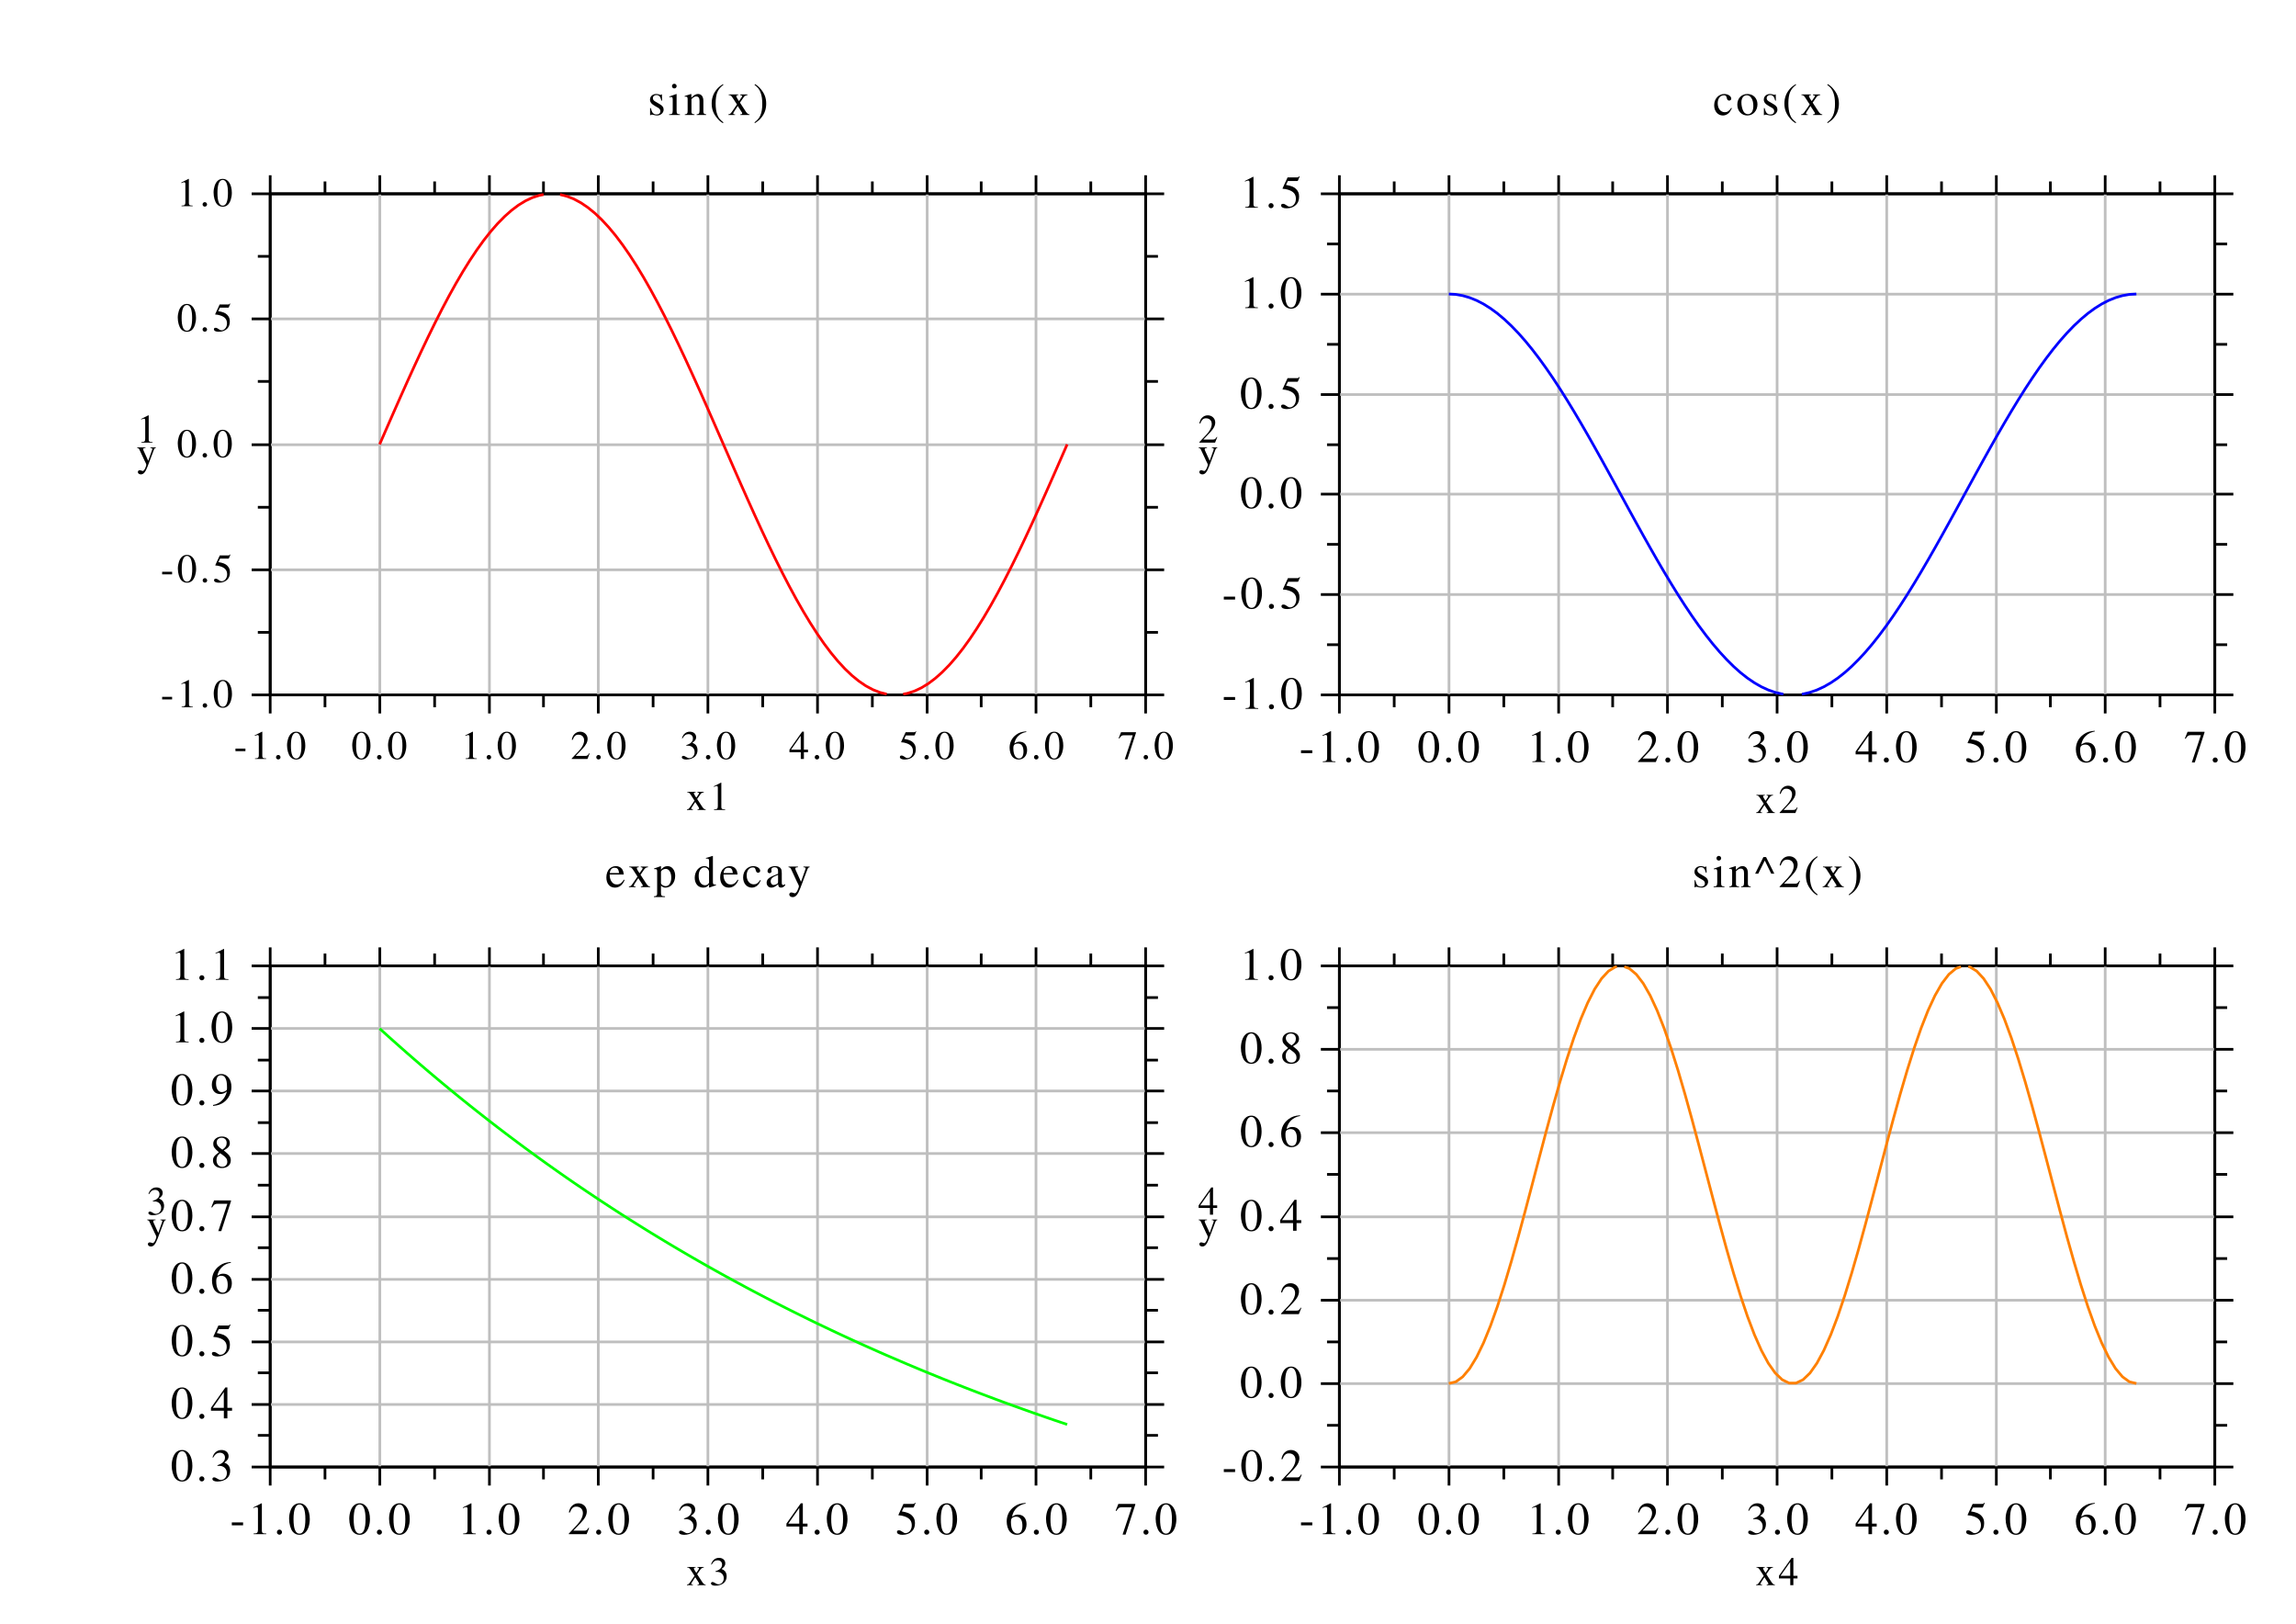
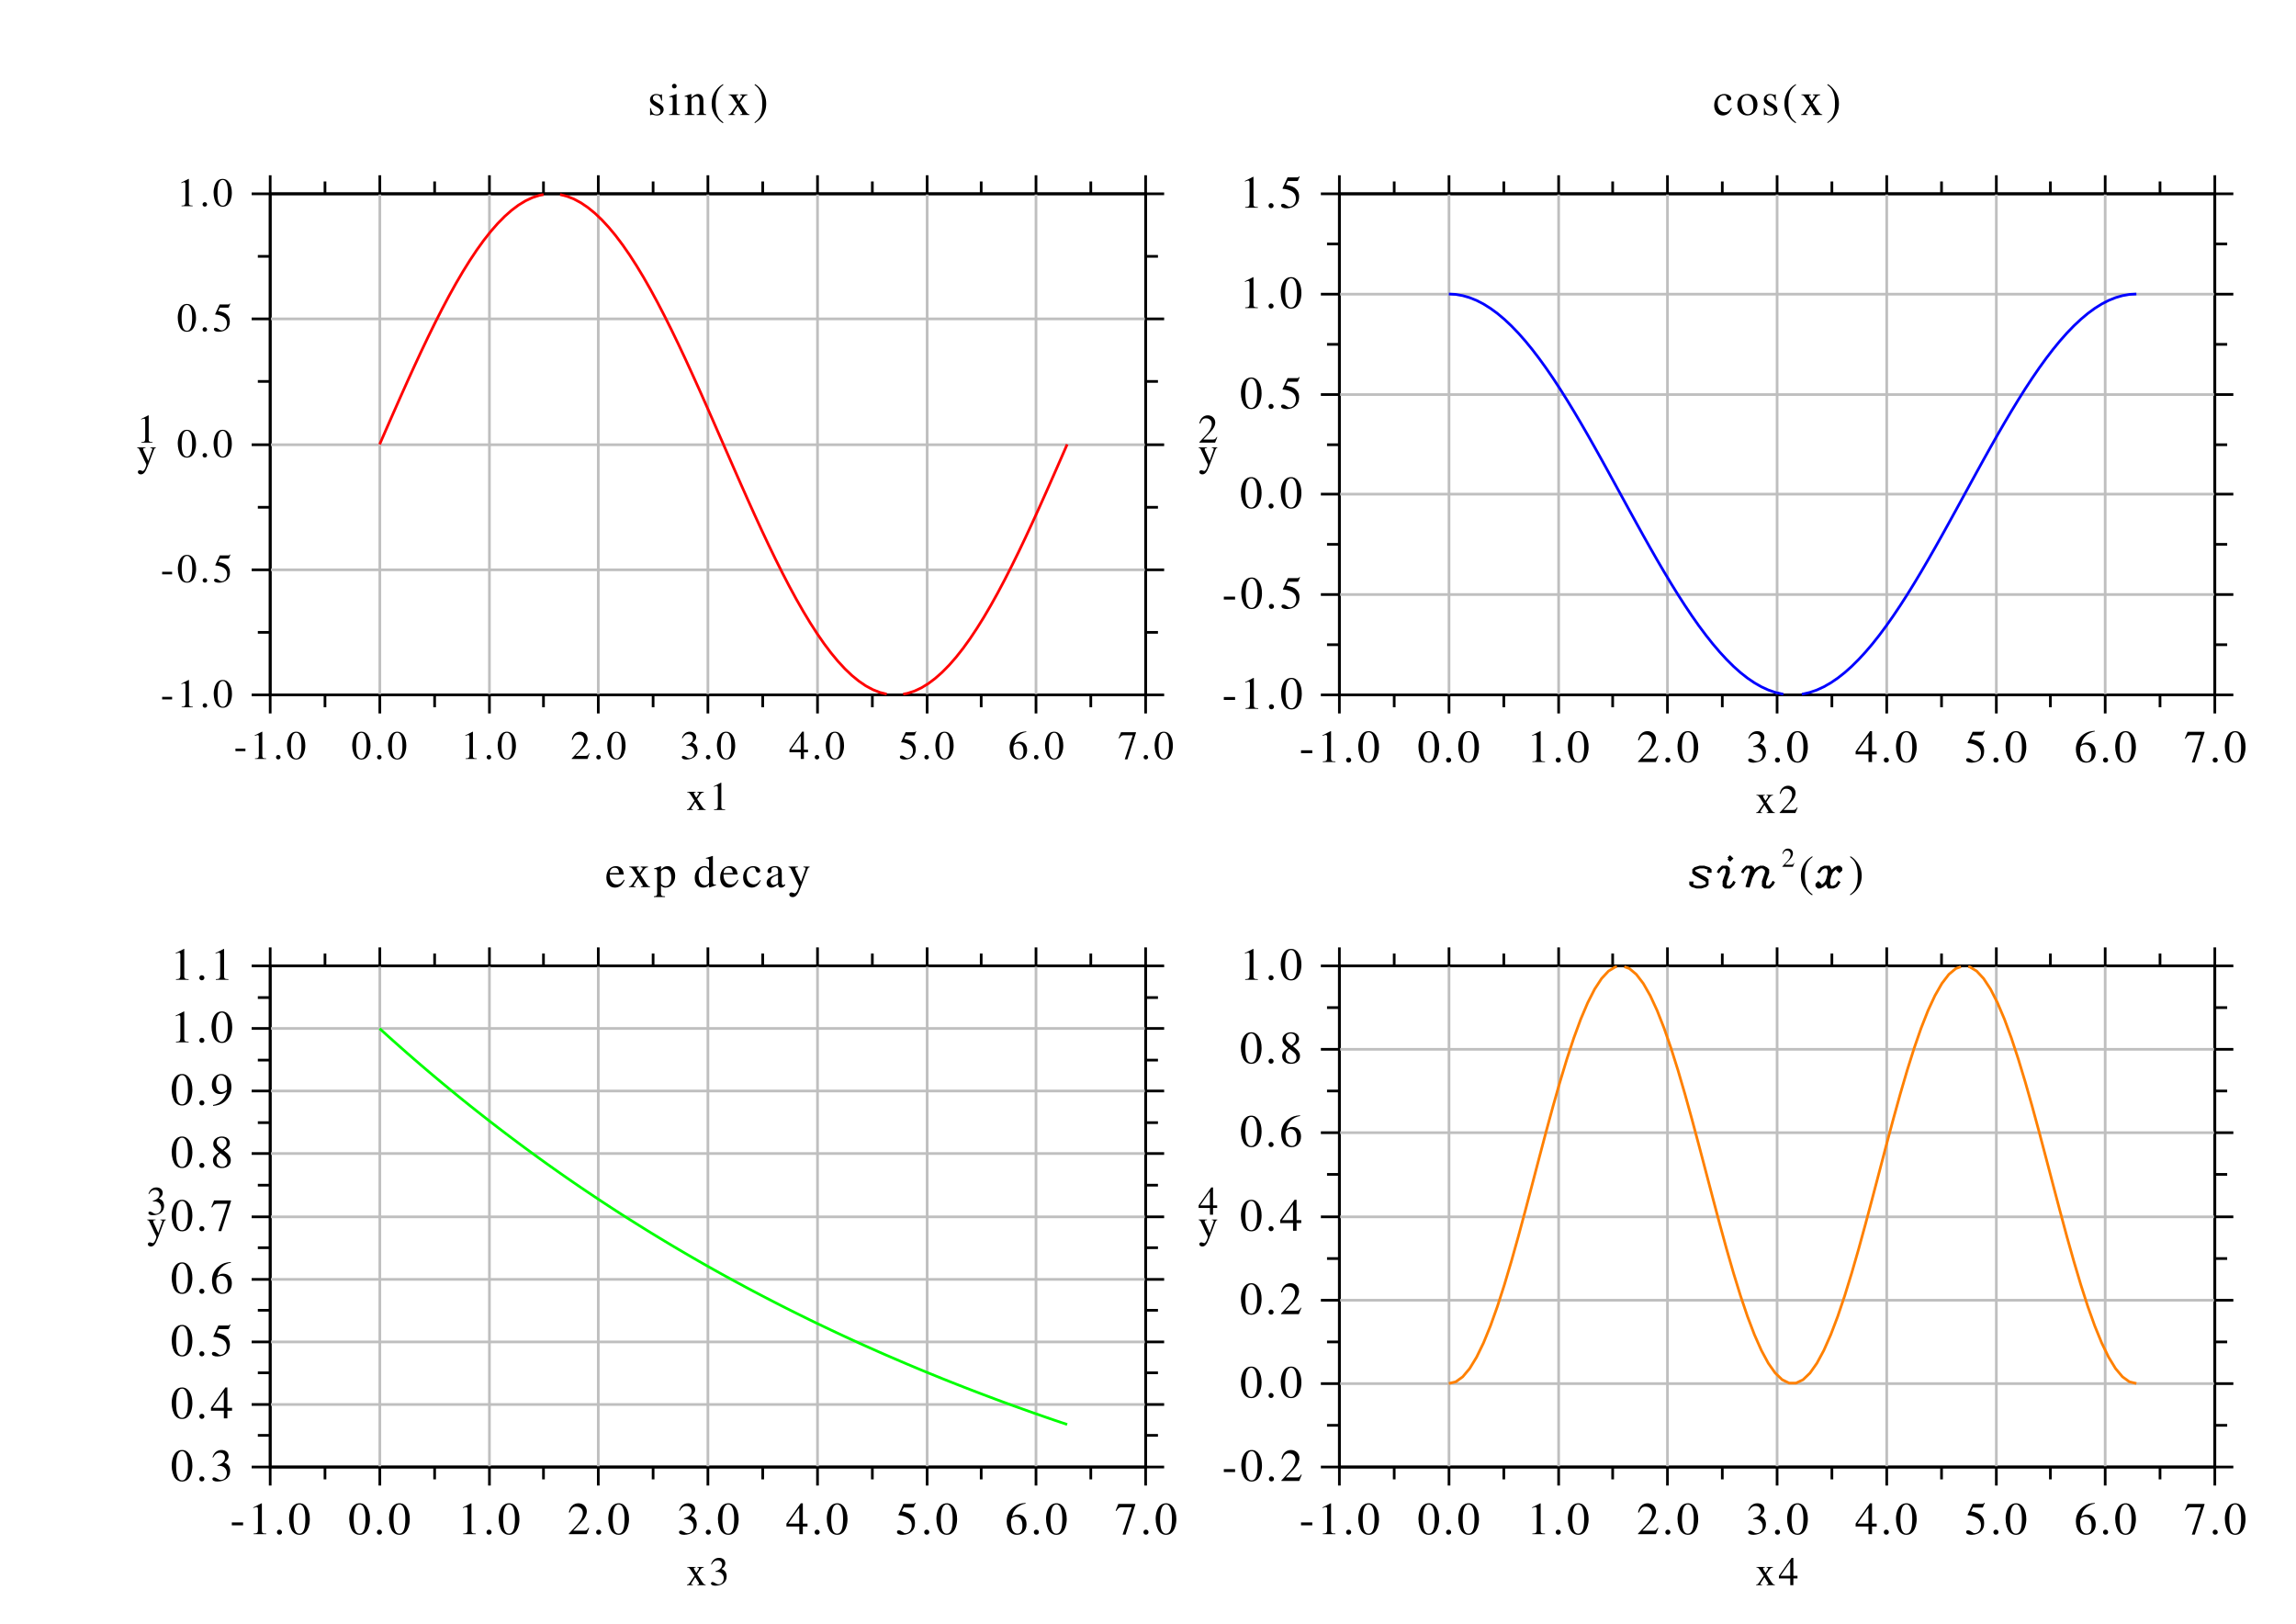
<svg xmlns="http://www.w3.org/2000/svg" width="853" height="603">
  <g fill="none" stroke="#000000" stroke-width="1.000">
    <line x1="100.38" y1="258.12" x2="425.62" y2="258.12" />
    <line x1="100.38" y1="258.12" x2="100.38" y2="265.01" />
    <line x1="120.74" y1="262.71" x2="120.74" y2="258.12" />
    <line x1="141.11" y1="258.12" x2="141.11" y2="265.01" />
    <line x1="161.47" y1="262.71" x2="161.47" y2="258.12" />
    <line x1="181.83" y1="258.12" x2="181.83" y2="265.01" />
    <line x1="201.91" y1="262.71" x2="201.91" y2="258.12" />
    <line x1="222.27" y1="258.12" x2="222.27" y2="265.01" />
    <line x1="242.64" y1="262.71" x2="242.64" y2="258.12" />
    <line x1="263.00" y1="258.12" x2="263.00" y2="265.01" />
    <line x1="283.36" y1="262.71" x2="283.36" y2="258.12" />
    <line x1="303.72" y1="258.12" x2="303.72" y2="265.01" />
    <line x1="324.09" y1="262.71" x2="324.09" y2="258.12" />
    <line x1="344.45" y1="258.12" x2="344.45" y2="265.01" />
    <line x1="364.53" y1="262.71" x2="364.53" y2="258.12" />
    <line x1="384.89" y1="258.12" x2="384.89" y2="265.01" />
    <line x1="405.25" y1="262.71" x2="405.25" y2="258.12" />
  </g>
  <g font-family="Times" font-weight="normal" font-style="normal" font-size="15" stroke="none" fill="#000000">
    <text x="86.90" y="281.93">-</text>
    <text x="92.97" y="281.93">1</text>
    <text x="101.50" y="281.93">.</text>
    <text x="106.28" y="281.93">0</text>
    <text x="130.50" y="281.93">0</text>
    <text x="139.03" y="281.93">.</text>
    <text x="143.81" y="281.93">0</text>
    <text x="171.22" y="281.93">1</text>
    <text x="179.75" y="281.93">.</text>
    <text x="184.54" y="281.93">0</text>
    <text x="211.95" y="281.93">2</text>
    <text x="220.48" y="281.93">.</text>
    <text x="225.26" y="281.93">0</text>
    <text x="252.67" y="281.93">3</text>
    <text x="261.21" y="281.93">.</text>
    <text x="265.99" y="281.93">0</text>
    <text x="293.11" y="281.93">4</text>
    <text x="301.64" y="281.93">.</text>
    <text x="306.43" y="281.93">0</text>
    <text x="333.84" y="281.93">5</text>
    <text x="342.37" y="281.93">.</text>
    <text x="347.15" y="281.93">0</text>
    <text x="374.57" y="281.93">6</text>
    <text x="383.10" y="281.93">.</text>
    <text x="387.88" y="281.93">0</text>
    <text x="415.29" y="281.93">7</text>
    <text x="423.82" y="281.93">.</text>
    <text x="428.60" y="281.93">0</text>
  </g>
  <g font-family="Times" font-weight="normal" font-style="normal" font-size="15" stroke="none" fill="#000000">
    <text x="254.97" y="300.86">x</text>
    <text x="263.50" y="300.86">1</text>
  </g>
  <g fill="none" stroke="#000000" stroke-width="1.000">
    <line x1="425.62" y1="258.12" x2="425.62" y2="265.01" />
    <line x1="100.38" y1="258.12" x2="100.38" y2="71.99" />
    <line x1="93.50" y1="258.12" x2="100.38" y2="258.12" />
    <line x1="100.38" y1="234.89" x2="95.79" y2="234.89" />
    <line x1="93.50" y1="211.66" x2="100.38" y2="211.66" />
    <line x1="100.38" y1="188.43" x2="95.79" y2="188.43" />
    <line x1="93.50" y1="165.20" x2="100.38" y2="165.20" />
    <line x1="100.38" y1="141.68" x2="95.79" y2="141.68" />
    <line x1="93.50" y1="118.45" x2="100.38" y2="118.45" />
    <line x1="100.38" y1="95.22" x2="95.79" y2="95.22" />
  </g>
  <g font-family="Times" font-weight="normal" font-style="normal" font-size="15" stroke="none" fill="#000000">
    <text x="59.66" y="262.71">-</text>
    <text x="65.72" y="262.71">1</text>
    <text x="74.25" y="262.71">.</text>
    <text x="79.04" y="262.71">0</text>
    <text x="59.66" y="216.25">-</text>
    <text x="65.72" y="216.25">0</text>
    <text x="74.25" y="216.25">.</text>
    <text x="79.04" y="216.25">5</text>
    <text x="65.68" y="169.79">0</text>
    <text x="74.21" y="169.79">.</text>
    <text x="78.99" y="169.79">0</text>
    <text x="65.68" y="123.04">0</text>
    <text x="74.21" y="123.04">.</text>
    <text x="78.99" y="123.04">5</text>
    <text x="65.68" y="76.58">1</text>
    <text x="74.21" y="76.58">.</text>
    <text x="78.99" y="76.58">0</text>
  </g>
  <g font-family="Times" font-weight="normal" font-style="normal" font-size="15" stroke="none" fill="#000000">
    <text x="50.76" y="172.94" rotate="-90">y</text>
    <text x="50.76" y="164.41" rotate="-90">1</text>
  </g>
  <g fill="none" stroke="#000000" stroke-width="1.000">
    <line x1="93.50" y1="71.99" x2="100.38" y2="71.99" />
    <line x1="100.38" y1="71.99" x2="425.62" y2="71.99" />
    <line x1="100.38" y1="71.99" x2="100.38" y2="65.10" />
    <line x1="120.74" y1="67.40" x2="120.74" y2="71.99" />
    <line x1="141.11" y1="71.99" x2="141.11" y2="65.10" />
    <line x1="161.47" y1="67.40" x2="161.47" y2="71.99" />
    <line x1="181.83" y1="71.99" x2="181.83" y2="65.10" />
    <line x1="201.91" y1="67.40" x2="201.91" y2="71.99" />
    <line x1="222.27" y1="71.99" x2="222.27" y2="65.10" />
    <line x1="242.64" y1="67.40" x2="242.64" y2="71.99" />
    <line x1="263.00" y1="71.99" x2="263.00" y2="65.10" />
    <line x1="283.36" y1="67.40" x2="283.36" y2="71.99" />
    <line x1="303.72" y1="71.99" x2="303.72" y2="65.10" />
    <line x1="324.09" y1="67.40" x2="324.09" y2="71.99" />
    <line x1="344.45" y1="71.99" x2="344.45" y2="65.10" />
    <line x1="364.53" y1="67.40" x2="364.53" y2="71.99" />
    <line x1="384.89" y1="71.99" x2="384.89" y2="65.10" />
    <line x1="405.25" y1="67.40" x2="405.25" y2="71.99" />
    <line x1="425.62" y1="71.99" x2="425.62" y2="65.10" />
    <line x1="425.62" y1="258.12" x2="425.62" y2="71.99" />
    <line x1="432.50" y1="258.12" x2="425.62" y2="258.12" />
    <line x1="425.62" y1="234.89" x2="430.20" y2="234.89" />
    <line x1="432.50" y1="211.66" x2="425.62" y2="211.66" />
    <line x1="425.62" y1="188.43" x2="430.20" y2="188.43" />
    <line x1="432.50" y1="165.20" x2="425.62" y2="165.20" />
    <line x1="425.62" y1="141.68" x2="430.20" y2="141.68" />
    <line x1="432.50" y1="118.45" x2="425.62" y2="118.45" />
    <line x1="425.62" y1="95.22" x2="430.20" y2="95.22" />
    <line x1="432.50" y1="71.99" x2="425.62" y2="71.99" />
    <polyline points="  100.38, 71.99 425.62, 71.99 425.62, 258.12 100.38, 258.12 100.38, 71.99" />
  </g>
  <g fill="none" stroke="#bfbfbf" stroke-width="1.000">
    <line x1="141.11" y1="72.27" x2="141.11" y2="257.84" />
    <line x1="181.83" y1="257.84" x2="181.83" y2="72.27" />
    <line x1="222.27" y1="72.27" x2="222.27" y2="257.84" />
    <line x1="263.00" y1="257.84" x2="263.00" y2="72.27" />
    <line x1="303.72" y1="72.27" x2="303.72" y2="257.84" />
    <line x1="344.45" y1="257.84" x2="344.45" y2="72.27" />
    <line x1="384.89" y1="72.27" x2="384.89" y2="257.84" />
    <line x1="100.67" y1="211.66" x2="425.33" y2="211.66" />
    <line x1="425.33" y1="165.20" x2="100.67" y2="165.20" />
    <line x1="100.67" y1="118.45" x2="425.33" y2="118.45" />
  </g>
  <g fill="none" stroke="#ff0000" stroke-width="1.000">
    <polyline points="  141.04, 165.06 143.62, 159.15 146.20, 153.27 148.78, 147.44 151.36, 141.68  153.94, 136.02 156.52, 130.47 159.10, 125.06 161.68, 119.81 164.26, 114.74  166.84, 109.87 169.42, 105.23 172.00, 100.83 174.58, 96.69 177.16, 92.82  179.74, 89.24 182.32, 85.97 184.90, 83.02 187.48, 80.40 190.06, 78.12  192.64, 76.18 195.22, 74.61 197.80, 73.40 200.38, 72.56 201.96, 72.27" />
    <polyline points="  208.07, 72.27 208.12, 72.28 210.70, 72.93 213.28, 73.96 215.86, 75.35  218.44, 77.11 221.02, 79.21 223.60, 81.67 226.18, 84.46 228.76, 87.57  231.34, 91.00 233.92, 94.72 236.50, 98.73 239.08, 103.00 241.66, 107.52  244.24, 112.28 246.82, 117.25 249.40, 122.41 251.98, 127.74 254.56, 133.22  257.14, 138.84 259.72, 144.55 262.30, 150.35 264.88, 156.21 267.46, 162.10  270.05, 168.01 272.63, 173.90 275.21, 179.76 277.79, 185.56 280.37, 191.28  282.95, 196.89 285.53, 202.37 288.11, 207.70 290.69, 212.86 293.27, 217.83  295.85, 222.59 298.43, 227.11 301.01, 231.38 303.59, 235.39 306.17, 239.11  308.75, 242.54 311.33, 245.65 313.91, 248.44 316.49, 250.90 319.07, 253.00  321.65, 254.76 324.23, 256.15 326.81, 257.18 329.39, 257.83 329.44, 257.84" />
    <polyline points="  335.55, 257.84 337.13, 257.55 339.71, 256.71 342.29, 255.50 344.87, 253.93  347.45, 251.99 350.03, 249.71 352.61, 247.09 355.19, 244.14 357.77, 240.87  360.35, 237.29 362.93, 233.42 365.51, 229.28 368.09, 224.88 370.67, 220.24  373.25, 215.37 375.83, 210.30 378.41, 205.06 380.99, 199.65 383.57, 194.10  386.15, 188.43 388.73, 182.67 391.31, 176.84 393.89, 170.96 396.47, 165.06" />
  </g>
  <g font-family="Times" font-weight="normal" font-style="normal" font-size="17" stroke="none" fill="#000000">
    <text x="240.63" y="42.73">s</text>
    <text x="248.32" y="42.73">i</text>
    <text x="254.11" y="42.73">n</text>
    <text x="263.59" y="42.73">(</text>
    <text x="270.33" y="42.73">x</text>
    <text x="279.81" y="42.73">)</text>
  </g>
  <g fill="none" stroke="#000000" stroke-width="1.000">
    <line x1="497.60" y1="258.12" x2="822.84" y2="258.12" />
    <line x1="497.60" y1="258.12" x2="497.60" y2="265.01" />
    <line x1="517.97" y1="262.71" x2="517.97" y2="258.12" />
    <line x1="538.33" y1="258.12" x2="538.33" y2="265.01" />
    <line x1="558.69" y1="262.71" x2="558.69" y2="258.12" />
    <line x1="579.06" y1="258.12" x2="579.06" y2="265.01" />
    <line x1="599.13" y1="262.71" x2="599.13" y2="258.12" />
    <line x1="619.49" y1="258.12" x2="619.49" y2="265.01" />
    <line x1="639.86" y1="262.71" x2="639.86" y2="258.12" />
    <line x1="660.22" y1="258.12" x2="660.22" y2="265.01" />
    <line x1="680.58" y1="262.71" x2="680.58" y2="258.12" />
    <line x1="700.95" y1="258.12" x2="700.95" y2="265.01" />
    <line x1="721.31" y1="262.71" x2="721.31" y2="258.12" />
    <line x1="741.67" y1="258.12" x2="741.67" y2="265.01" />
    <line x1="761.75" y1="262.71" x2="761.75" y2="258.12" />
    <line x1="782.11" y1="258.12" x2="782.11" y2="265.01" />
    <line x1="802.48" y1="262.71" x2="802.48" y2="258.12" />
  </g>
  <g font-family="Times" font-weight="normal" font-style="normal" font-size="17" stroke="none" fill="#000000">
    <text x="482.69" y="283.07">-</text>
    <text x="489.43" y="283.07">1</text>
    <text x="498.91" y="283.07">.</text>
    <text x="504.22" y="283.07">0</text>
    <text x="526.57" y="283.07">0</text>
    <text x="536.05" y="283.07">.</text>
    <text x="541.36" y="283.07">0</text>
    <text x="567.30" y="283.07">1</text>
    <text x="576.78" y="283.07">.</text>
    <text x="582.09" y="283.07">0</text>
    <text x="608.02" y="283.07">2</text>
    <text x="617.50" y="283.07">.</text>
    <text x="622.82" y="283.07">0</text>
    <text x="648.75" y="283.07">3</text>
    <text x="658.23" y="283.07">.</text>
    <text x="663.54" y="283.07">0</text>
    <text x="689.19" y="283.07">4</text>
    <text x="698.67" y="283.07">.</text>
    <text x="703.98" y="283.07">0</text>
    <text x="729.91" y="283.07">5</text>
    <text x="739.39" y="283.07">.</text>
    <text x="744.71" y="283.07">0</text>
    <text x="770.64" y="283.07">6</text>
    <text x="780.12" y="283.07">.</text>
    <text x="785.43" y="283.07">0</text>
    <text x="811.37" y="283.07">7</text>
    <text x="820.85" y="283.07">.</text>
    <text x="826.16" y="283.07">0</text>
  </g>
  <g font-family="Times" font-weight="normal" font-style="normal" font-size="15" stroke="none" fill="#000000">
    <text x="652.19" y="302.00">x</text>
    <text x="660.72" y="302.00">2</text>
  </g>
  <g fill="none" stroke="#000000" stroke-width="1.000">
    <line x1="822.84" y1="258.12" x2="822.84" y2="265.01" />
    <line x1="497.60" y1="258.12" x2="497.60" y2="71.99" />
    <line x1="490.72" y1="258.12" x2="497.60" y2="258.12" />
    <line x1="497.60" y1="239.48" x2="493.01" y2="239.48" />
    <line x1="490.72" y1="220.84" x2="497.60" y2="220.84" />
    <line x1="497.60" y1="202.20" x2="493.01" y2="202.20" />
    <line x1="490.72" y1="183.55" x2="497.60" y2="183.55" />
    <line x1="497.60" y1="165.20" x2="493.01" y2="165.20" />
    <line x1="490.72" y1="146.56" x2="497.60" y2="146.56" />
    <line x1="497.60" y1="127.91" x2="493.01" y2="127.91" />
    <line x1="490.72" y1="109.27" x2="497.60" y2="109.27" />
    <line x1="497.60" y1="90.63" x2="493.01" y2="90.63" />
  </g>
  <g font-family="Times" font-weight="normal" font-style="normal" font-size="17" stroke="none" fill="#000000">
    <text x="454.01" y="263.29">-</text>
    <text x="460.75" y="263.29">1</text>
    <text x="470.23" y="263.29">.</text>
    <text x="475.54" y="263.29">0</text>
    <text x="454.01" y="226.00">-</text>
    <text x="460.75" y="226.00">0</text>
    <text x="470.23" y="226.00">.</text>
    <text x="475.54" y="226.00">5</text>
    <text x="460.61" y="188.72">0</text>
    <text x="470.09" y="188.72">.</text>
    <text x="475.40" y="188.72">0</text>
    <text x="460.61" y="151.72">0</text>
    <text x="470.09" y="151.72">.</text>
    <text x="475.40" y="151.72">5</text>
    <text x="460.61" y="114.43">1</text>
    <text x="470.09" y="114.43">.</text>
    <text x="475.40" y="114.43">0</text>
    <text x="460.61" y="77.15">1</text>
    <text x="470.09" y="77.15">.</text>
    <text x="475.40" y="77.15">5</text>
  </g>
  <g font-family="Times" font-weight="normal" font-style="normal" font-size="15" stroke="none" fill="#000000">
    <text x="445.12" y="172.94" rotate="-90">y</text>
    <text x="445.12" y="164.41" rotate="-90">2</text>
  </g>
  <g fill="none" stroke="#000000" stroke-width="1.000">
    <line x1="490.72" y1="71.99" x2="497.60" y2="71.99" />
    <line x1="497.60" y1="71.99" x2="822.84" y2="71.99" />
    <line x1="497.60" y1="71.99" x2="497.60" y2="65.10" />
    <line x1="517.97" y1="67.40" x2="517.97" y2="71.99" />
    <line x1="538.33" y1="71.99" x2="538.33" y2="65.10" />
    <line x1="558.69" y1="67.40" x2="558.69" y2="71.99" />
    <line x1="579.06" y1="71.99" x2="579.06" y2="65.10" />
    <line x1="599.13" y1="67.40" x2="599.13" y2="71.99" />
    <line x1="619.49" y1="71.99" x2="619.49" y2="65.10" />
    <line x1="639.86" y1="67.40" x2="639.86" y2="71.99" />
    <line x1="660.22" y1="71.99" x2="660.22" y2="65.10" />
    <line x1="680.58" y1="67.40" x2="680.58" y2="71.99" />
    <line x1="700.95" y1="71.99" x2="700.95" y2="65.10" />
    <line x1="721.31" y1="67.40" x2="721.31" y2="71.99" />
    <line x1="741.67" y1="71.99" x2="741.67" y2="65.10" />
    <line x1="761.75" y1="67.40" x2="761.75" y2="71.99" />
    <line x1="782.11" y1="71.99" x2="782.11" y2="65.10" />
    <line x1="802.48" y1="67.40" x2="802.48" y2="71.99" />
    <line x1="822.84" y1="71.99" x2="822.84" y2="65.10" />
    <line x1="822.84" y1="258.12" x2="822.84" y2="71.99" />
    <line x1="829.72" y1="258.12" x2="822.84" y2="258.12" />
    <line x1="822.84" y1="239.48" x2="827.43" y2="239.48" />
    <line x1="829.72" y1="220.84" x2="822.84" y2="220.84" />
    <line x1="822.84" y1="202.20" x2="827.43" y2="202.20" />
    <line x1="829.72" y1="183.55" x2="822.84" y2="183.55" />
    <line x1="822.84" y1="165.20" x2="827.43" y2="165.20" />
    <line x1="829.72" y1="146.56" x2="822.84" y2="146.56" />
    <line x1="822.84" y1="127.91" x2="827.43" y2="127.91" />
    <line x1="829.72" y1="109.27" x2="822.84" y2="109.27" />
    <line x1="822.84" y1="90.63" x2="827.43" y2="90.63" />
    <line x1="829.72" y1="71.99" x2="822.84" y2="71.99" />
    <polyline points="  497.60, 71.99 822.84, 71.99 822.84, 258.12 497.60, 258.12 497.60, 71.99" />
  </g>
  <g fill="none" stroke="#bfbfbf" stroke-width="1.000">
    <line x1="538.33" y1="72.27" x2="538.33" y2="257.84" />
    <line x1="579.06" y1="257.84" x2="579.06" y2="72.27" />
    <line x1="619.49" y1="72.27" x2="619.49" y2="257.84" />
    <line x1="660.22" y1="257.84" x2="660.22" y2="72.27" />
    <line x1="700.95" y1="72.27" x2="700.95" y2="257.84" />
    <line x1="741.67" y1="257.84" x2="741.67" y2="72.27" />
    <line x1="782.11" y1="72.27" x2="782.11" y2="257.84" />
    <line x1="497.89" y1="220.84" x2="822.55" y2="220.84" />
    <line x1="822.55" y1="183.55" x2="497.89" y2="183.55" />
    <line x1="497.89" y1="146.56" x2="822.55" y2="146.56" />
    <line x1="822.55" y1="109.27" x2="497.89" y2="109.27" />
  </g>
  <g fill="none" stroke="#0000ff" stroke-width="1.000">
    <polyline points="  538.26, 109.21 540.84, 109.36 543.42, 109.81 546.00, 110.56 548.58, 111.60  551.16, 112.93 553.74, 114.55 556.32, 116.44 558.90, 118.61 561.48, 121.03  564.06, 123.71 566.64, 126.63 569.22, 129.78 571.80, 133.15 574.38, 136.72  576.96, 140.48 579.54, 144.41 582.12, 148.51 584.70, 152.74 587.28, 157.10  589.86, 161.56 592.44, 166.12 595.02, 170.74 597.60, 175.42 600.18, 180.13  602.76, 184.85 605.34, 189.57 607.92, 194.26 610.50, 198.92 613.08, 203.51  615.66, 208.02 618.24, 212.43 620.82, 216.73 623.40, 220.90 625.98, 224.91  628.56, 228.76 631.14, 232.43 633.73, 235.90 636.31, 239.16 638.89, 242.19  641.47, 244.99 644.05, 247.55 646.63, 249.85 649.21, 251.88 651.79, 253.63  654.37, 255.11 656.95, 256.29 659.53, 257.19 662.11, 257.79 662.54, 257.84" />
    <polyline points="  669.41, 257.84 669.85, 257.79 672.43, 257.19 675.01, 256.29 677.59, 255.11  680.17, 253.63 682.75, 251.88 685.33, 249.85 687.91, 247.55 690.49, 244.99  693.07, 242.19 695.65, 239.16 698.23, 235.90 700.81, 232.43 703.39, 228.76  705.97, 224.91 708.55, 220.90 711.13, 216.73 713.71, 212.43 716.29, 208.02  718.87, 203.51 721.45, 198.92 724.03, 194.26 726.61, 189.57 729.19, 184.85  731.77, 180.13 734.35, 175.42 736.93, 170.74 739.51, 166.12 742.09, 161.56  744.67, 157.10 747.25, 152.74 749.83, 148.51 752.41, 144.41 754.99, 140.48  757.57, 136.72 760.15, 133.15 762.73, 129.78 765.31, 126.63 767.89, 123.71  770.48, 121.03 773.06, 118.61 775.64, 116.44 778.22, 114.55 780.80, 112.93  783.38, 111.60 785.96, 110.56 788.54, 109.81 791.12, 109.36 793.70, 109.21" />
  </g>
  <g font-family="Times" font-weight="normal" font-style="normal" font-size="17" stroke="none" fill="#000000">
    <text x="636.42" y="42.73">c</text>
    <text x="644.94" y="42.73">o</text>
    <text x="654.42" y="42.73">s</text>
    <text x="662.12" y="42.73">(</text>
    <text x="668.86" y="42.73">x</text>
    <text x="678.34" y="42.73">)</text>
  </g>
  <g fill="none" stroke="#000000" stroke-width="1.000">
    <line x1="100.38" y1="544.93" x2="425.62" y2="544.93" />
    <line x1="100.38" y1="551.81" x2="100.38" y2="544.93" />
    <line x1="120.74" y1="544.93" x2="120.74" y2="549.52" />
    <line x1="141.11" y1="551.81" x2="141.11" y2="544.93" />
    <line x1="161.47" y1="544.93" x2="161.47" y2="549.52" />
    <line x1="181.83" y1="551.81" x2="181.83" y2="544.93" />
    <line x1="201.91" y1="544.93" x2="201.91" y2="549.52" />
    <line x1="222.27" y1="551.81" x2="222.27" y2="544.93" />
    <line x1="242.64" y1="544.93" x2="242.64" y2="549.52" />
    <line x1="263.00" y1="551.81" x2="263.00" y2="544.93" />
    <line x1="283.36" y1="544.93" x2="283.36" y2="549.52" />
    <line x1="303.72" y1="551.81" x2="303.72" y2="544.93" />
    <line x1="324.09" y1="544.93" x2="324.09" y2="549.52" />
    <line x1="344.45" y1="551.81" x2="344.45" y2="544.93" />
    <line x1="364.53" y1="544.93" x2="364.53" y2="549.52" />
    <line x1="384.89" y1="551.81" x2="384.89" y2="544.93" />
    <line x1="405.25" y1="544.93" x2="405.25" y2="549.52" />
  </g>
  <g font-family="Times" font-weight="normal" font-style="normal" font-size="17" stroke="none" fill="#000000">
    <text x="85.47" y="569.88">-</text>
    <text x="92.21" y="569.88">1</text>
    <text x="101.69" y="569.88">.</text>
    <text x="107.00" y="569.88">0</text>
    <text x="129.35" y="569.88">0</text>
    <text x="138.83" y="569.88">.</text>
    <text x="144.14" y="569.88">0</text>
    <text x="170.07" y="569.88">1</text>
    <text x="179.55" y="569.88">.</text>
    <text x="184.87" y="569.88">0</text>
    <text x="210.80" y="569.88">2</text>
    <text x="220.28" y="569.88">.</text>
    <text x="225.59" y="569.88">0</text>
    <text x="251.53" y="569.88">3</text>
    <text x="261.01" y="569.88">.</text>
    <text x="266.32" y="569.88">0</text>
    <text x="291.97" y="569.88">4</text>
    <text x="301.45" y="569.88">.</text>
    <text x="306.76" y="569.88">0</text>
    <text x="332.69" y="569.88">5</text>
    <text x="342.17" y="569.88">.</text>
    <text x="347.48" y="569.88">0</text>
    <text x="373.42" y="569.88">6</text>
    <text x="382.90" y="569.88">.</text>
    <text x="388.21" y="569.88">0</text>
    <text x="414.14" y="569.88">7</text>
    <text x="423.62" y="569.88">.</text>
    <text x="428.94" y="569.88">0</text>
  </g>
  <g font-family="Times" font-weight="normal" font-style="normal" font-size="15" stroke="none" fill="#000000">
    <text x="254.97" y="588.81">x</text>
    <text x="263.50" y="588.81">3</text>
  </g>
  <g fill="none" stroke="#000000" stroke-width="1.000">
    <line x1="425.62" y1="551.81" x2="425.62" y2="544.93" />
    <line x1="100.38" y1="544.93" x2="100.38" y2="358.79" />
    <line x1="100.38" y1="544.93" x2="93.50" y2="544.93" />
    <line x1="95.79" y1="533.17" x2="100.38" y2="533.17" />
    <line x1="100.38" y1="521.70" x2="93.50" y2="521.70" />
    <line x1="95.79" y1="509.94" x2="100.38" y2="509.94" />
    <line x1="100.38" y1="498.46" x2="93.50" y2="498.46" />
    <line x1="95.79" y1="486.71" x2="100.38" y2="486.71" />
    <line x1="100.38" y1="475.23" x2="93.50" y2="475.23" />
    <line x1="95.79" y1="463.47" x2="100.38" y2="463.47" />
    <line x1="100.38" y1="452.00" x2="93.50" y2="452.00" />
    <line x1="95.79" y1="440.24" x2="100.38" y2="440.24" />
    <line x1="100.38" y1="428.48" x2="93.50" y2="428.48" />
    <line x1="95.79" y1="417.01" x2="100.38" y2="417.01" />
    <line x1="100.38" y1="405.25" x2="93.50" y2="405.25" />
    <line x1="95.79" y1="393.78" x2="100.38" y2="393.78" />
    <line x1="100.38" y1="382.02" x2="93.50" y2="382.02" />
    <line x1="95.79" y1="370.55" x2="100.38" y2="370.55" />
  </g>
  <g font-family="Times" font-weight="normal" font-style="normal" font-size="17" stroke="none" fill="#000000">
    <text x="63.38" y="550.09">0</text>
    <text x="72.86" y="550.09">.</text>
    <text x="78.18" y="550.09">3</text>
    <text x="63.38" y="526.86">0</text>
    <text x="72.86" y="526.86">.</text>
    <text x="78.18" y="526.86">4</text>
    <text x="63.38" y="503.63">0</text>
    <text x="72.86" y="503.63">.</text>
    <text x="78.18" y="503.63">5</text>
    <text x="63.38" y="480.40">0</text>
    <text x="72.86" y="480.40">.</text>
    <text x="78.18" y="480.40">6</text>
    <text x="63.38" y="457.16">0</text>
    <text x="72.86" y="457.16">.</text>
    <text x="78.18" y="457.16">7</text>
    <text x="63.38" y="433.65">0</text>
    <text x="72.86" y="433.65">.</text>
    <text x="78.18" y="433.65">8</text>
    <text x="63.38" y="410.42">0</text>
    <text x="72.86" y="410.42">.</text>
    <text x="78.18" y="410.42">9</text>
    <text x="63.38" y="387.18">1</text>
    <text x="72.86" y="387.18">.</text>
    <text x="78.18" y="387.18">0</text>
    <text x="63.38" y="363.95">1</text>
    <text x="72.86" y="363.95">.</text>
    <text x="78.18" y="363.95">1</text>
  </g>
  <g font-family="Times" font-weight="normal" font-style="normal" font-size="15" stroke="none" fill="#000000">
    <text x="54.49" y="459.75" rotate="-90">y</text>
    <text x="54.49" y="451.21" rotate="-90">3</text>
  </g>
  <g fill="none" stroke="#000000" stroke-width="1.000">
    <line x1="100.38" y1="358.79" x2="93.50" y2="358.79" />
    <line x1="100.38" y1="358.79" x2="425.62" y2="358.79" />
    <line x1="100.38" y1="351.91" x2="100.38" y2="358.79" />
    <line x1="120.74" y1="358.79" x2="120.74" y2="354.20" />
    <line x1="141.11" y1="351.91" x2="141.11" y2="358.79" />
    <line x1="161.47" y1="358.79" x2="161.47" y2="354.20" />
    <line x1="181.83" y1="351.91" x2="181.83" y2="358.79" />
    <line x1="201.91" y1="358.79" x2="201.91" y2="354.20" />
    <line x1="222.27" y1="351.91" x2="222.27" y2="358.79" />
    <line x1="242.64" y1="358.79" x2="242.64" y2="354.20" />
    <line x1="263.00" y1="351.91" x2="263.00" y2="358.79" />
    <line x1="283.36" y1="358.79" x2="283.36" y2="354.20" />
    <line x1="303.72" y1="351.91" x2="303.72" y2="358.79" />
    <line x1="324.09" y1="358.79" x2="324.09" y2="354.20" />
    <line x1="344.45" y1="351.91" x2="344.45" y2="358.79" />
    <line x1="364.53" y1="358.79" x2="364.53" y2="354.20" />
    <line x1="384.89" y1="351.91" x2="384.89" y2="358.79" />
    <line x1="405.25" y1="358.79" x2="405.25" y2="354.20" />
    <line x1="425.62" y1="351.91" x2="425.62" y2="358.79" />
    <line x1="425.62" y1="544.93" x2="425.62" y2="358.79" />
    <line x1="425.62" y1="544.93" x2="432.50" y2="544.93" />
    <line x1="430.20" y1="533.17" x2="425.62" y2="533.17" />
    <line x1="425.62" y1="521.70" x2="432.50" y2="521.70" />
    <line x1="430.20" y1="509.94" x2="425.62" y2="509.94" />
    <line x1="425.62" y1="498.46" x2="432.50" y2="498.46" />
    <line x1="430.20" y1="486.71" x2="425.62" y2="486.71" />
    <line x1="425.62" y1="475.23" x2="432.50" y2="475.23" />
    <line x1="430.20" y1="463.47" x2="425.62" y2="463.47" />
    <line x1="425.62" y1="452.00" x2="432.50" y2="452.00" />
    <line x1="430.20" y1="440.24" x2="425.62" y2="440.24" />
    <line x1="425.62" y1="428.48" x2="432.50" y2="428.48" />
    <line x1="430.20" y1="417.01" x2="425.62" y2="417.01" />
    <line x1="425.62" y1="405.25" x2="432.50" y2="405.25" />
    <line x1="430.20" y1="393.78" x2="425.62" y2="393.78" />
    <line x1="425.62" y1="382.02" x2="432.50" y2="382.02" />
    <line x1="430.20" y1="370.55" x2="425.62" y2="370.55" />
    <line x1="425.62" y1="358.79" x2="432.50" y2="358.79" />
    <polyline points="  100.38, 358.79 425.62, 358.79 425.62, 544.93 100.38, 544.93 100.38, 358.79" />
  </g>
  <g fill="none" stroke="#bfbfbf" stroke-width="1.000">
    <line x1="141.11" y1="544.64" x2="141.11" y2="359.08" />
    <line x1="181.83" y1="359.08" x2="181.83" y2="544.64" />
    <line x1="222.27" y1="544.64" x2="222.27" y2="359.08" />
    <line x1="263.00" y1="359.08" x2="263.00" y2="544.64" />
    <line x1="303.72" y1="544.64" x2="303.72" y2="359.08" />
    <line x1="344.45" y1="359.08" x2="344.45" y2="544.64" />
    <line x1="384.89" y1="544.64" x2="384.89" y2="359.08" />
    <line x1="425.33" y1="521.70" x2="100.67" y2="521.70" />
    <line x1="100.67" y1="498.46" x2="425.33" y2="498.46" />
    <line x1="425.33" y1="475.23" x2="100.67" y2="475.23" />
    <line x1="100.67" y1="452.00" x2="425.33" y2="452.00" />
    <line x1="425.33" y1="428.48" x2="100.67" y2="428.48" />
    <line x1="100.67" y1="405.25" x2="425.33" y2="405.25" />
    <line x1="425.33" y1="382.02" x2="100.67" y2="382.02" />
  </g>
  <g fill="none" stroke="#00ff00" stroke-width="1.000">
    <polyline points="  141.04, 382.06 143.62, 384.40 146.20, 386.71 148.78, 389.00 151.36, 391.27  153.94, 393.52 156.52, 395.74 159.10, 397.94 161.68, 400.12 164.26, 402.28  166.84, 404.41 169.42, 406.53 172.00, 408.62 174.58, 410.69 177.16, 412.74  179.74, 414.77 182.32, 416.78 184.90, 418.77 187.48, 420.74 190.06, 422.69  192.64, 424.62 195.22, 426.53 197.80, 428.42 200.38, 430.29 202.96, 432.15  205.54, 433.98 208.12, 435.80 210.70, 437.60 213.28, 439.38 215.86, 441.14  218.44, 442.88 221.02, 444.61 223.60, 446.32 226.18, 448.01 228.76, 449.69  231.34, 451.35 233.92, 452.99 236.50, 454.61 239.08, 456.22 241.66, 457.82  244.24, 459.39 246.82, 460.95 249.40, 462.50 251.98, 464.03 254.56, 465.54  257.14, 467.04 259.72, 468.53 262.30, 470.00 264.88, 471.45 267.46, 472.89  270.05, 474.32 272.63, 475.73 275.21, 477.12 277.79, 478.51 280.37, 479.88  282.95, 481.23 285.53, 482.57 288.11, 483.90 290.69, 485.22 293.27, 486.52  295.85, 487.81 298.43, 489.08 301.01, 490.35 303.59, 491.60 306.17, 492.83  308.75, 494.06 311.33, 495.27 313.91, 496.47 316.49, 497.66 319.07, 498.84  321.65, 500.00 324.23, 501.15 326.81, 502.30 329.39, 503.43 331.97, 504.54  334.55, 505.65 337.13, 506.75 339.71, 507.83 342.29, 508.91 344.87, 509.97  347.45, 511.02 350.03, 512.07 352.61, 513.10 355.19, 514.12 357.77, 515.13  360.35, 516.13 362.93, 517.12 365.51, 518.10 368.09, 519.07 370.67, 520.04  373.25, 520.99 375.83, 521.93 378.41, 522.86 380.99, 523.78 383.57, 524.70  386.15, 525.60 388.73, 526.50 391.31, 527.39 393.89, 528.26 396.47, 529.13" />
  </g>
  <g font-family="Times" font-weight="normal" font-style="normal" font-size="17" stroke="none" fill="#000000">
    <text x="224.85" y="329.54">e</text>
    <text x="233.38" y="329.54">x</text>
    <text x="242.86" y="329.54">p</text>
    <text x="252.34" y="329.54"> </text>
    <text x="257.65" y="329.54">d</text>
    <text x="267.13" y="329.54">e</text>
    <text x="275.66" y="329.54">c</text>
    <text x="284.19" y="329.54">a</text>
    <text x="292.71" y="329.54">y</text>
  </g>
  <g fill="none" stroke="#000000" stroke-width="1.000">
    <line x1="497.60" y1="544.93" x2="822.84" y2="544.93" />
    <line x1="497.60" y1="551.81" x2="497.60" y2="544.93" />
    <line x1="517.97" y1="544.93" x2="517.97" y2="549.52" />
    <line x1="538.33" y1="551.81" x2="538.33" y2="544.93" />
    <line x1="558.69" y1="544.93" x2="558.69" y2="549.52" />
    <line x1="579.06" y1="551.81" x2="579.06" y2="544.93" />
    <line x1="599.13" y1="544.93" x2="599.13" y2="549.52" />
    <line x1="619.49" y1="551.81" x2="619.49" y2="544.93" />
    <line x1="639.86" y1="544.93" x2="639.86" y2="549.52" />
    <line x1="660.22" y1="551.81" x2="660.22" y2="544.93" />
    <line x1="680.58" y1="544.93" x2="680.58" y2="549.52" />
    <line x1="700.95" y1="551.81" x2="700.95" y2="544.93" />
    <line x1="721.31" y1="544.93" x2="721.31" y2="549.52" />
    <line x1="741.67" y1="551.81" x2="741.67" y2="544.93" />
    <line x1="761.75" y1="544.93" x2="761.75" y2="549.52" />
    <line x1="782.11" y1="551.81" x2="782.11" y2="544.93" />
    <line x1="802.48" y1="544.93" x2="802.48" y2="549.52" />
  </g>
  <g font-family="Times" font-weight="normal" font-style="normal" font-size="17" stroke="none" fill="#000000">
    <text x="482.69" y="569.88">-</text>
    <text x="489.43" y="569.88">1</text>
    <text x="498.91" y="569.88">.</text>
    <text x="504.22" y="569.88">0</text>
    <text x="526.57" y="569.88">0</text>
    <text x="536.05" y="569.88">.</text>
    <text x="541.36" y="569.88">0</text>
    <text x="567.30" y="569.88">1</text>
    <text x="576.78" y="569.88">.</text>
    <text x="582.09" y="569.88">0</text>
    <text x="608.02" y="569.88">2</text>
    <text x="617.50" y="569.88">.</text>
    <text x="622.82" y="569.88">0</text>
    <text x="648.75" y="569.88">3</text>
    <text x="658.23" y="569.88">.</text>
    <text x="663.54" y="569.88">0</text>
    <text x="689.19" y="569.88">4</text>
    <text x="698.67" y="569.88">.</text>
    <text x="703.98" y="569.88">0</text>
    <text x="729.91" y="569.88">5</text>
    <text x="739.39" y="569.88">.</text>
    <text x="744.71" y="569.88">0</text>
    <text x="770.64" y="569.88">6</text>
    <text x="780.12" y="569.88">.</text>
    <text x="785.43" y="569.88">0</text>
    <text x="811.37" y="569.88">7</text>
    <text x="820.85" y="569.88">.</text>
    <text x="826.16" y="569.88">0</text>
  </g>
  <g font-family="Times" font-weight="normal" font-style="normal" font-size="15" stroke="none" fill="#000000">
    <text x="652.19" y="588.81">x</text>
    <text x="660.72" y="588.81">4</text>
  </g>
  <g fill="none" stroke="#000000" stroke-width="1.000">
    <line x1="822.84" y1="551.81" x2="822.84" y2="544.93" />
    <line x1="497.60" y1="544.93" x2="497.60" y2="358.79" />
    <line x1="497.60" y1="544.93" x2="490.72" y2="544.93" />
    <line x1="493.01" y1="529.44" x2="497.60" y2="529.44" />
    <line x1="497.60" y1="513.95" x2="490.72" y2="513.95" />
    <line x1="493.01" y1="498.46" x2="497.60" y2="498.46" />
    <line x1="497.60" y1="482.98" x2="490.72" y2="482.98" />
    <line x1="493.01" y1="467.49" x2="497.60" y2="467.49" />
    <line x1="497.60" y1="452.00" x2="490.72" y2="452.00" />
    <line x1="493.01" y1="436.23" x2="497.60" y2="436.23" />
    <line x1="497.60" y1="420.74" x2="490.72" y2="420.74" />
    <line x1="493.01" y1="405.25" x2="497.60" y2="405.25" />
    <line x1="497.60" y1="389.77" x2="490.72" y2="389.77" />
    <line x1="493.01" y1="374.28" x2="497.60" y2="374.28" />
  </g>
  <g font-family="Times" font-weight="normal" font-style="normal" font-size="17" stroke="none" fill="#000000">
    <text x="454.01" y="550.09">-</text>
    <text x="460.75" y="550.09">0</text>
    <text x="470.23" y="550.09">.</text>
    <text x="475.54" y="550.09">2</text>
    <text x="460.61" y="519.11">0</text>
    <text x="470.09" y="519.11">.</text>
    <text x="475.40" y="519.11">0</text>
    <text x="460.61" y="488.14">0</text>
    <text x="470.09" y="488.14">.</text>
    <text x="475.40" y="488.14">2</text>
    <text x="460.61" y="457.16">0</text>
    <text x="470.09" y="457.16">.</text>
    <text x="475.40" y="457.16">4</text>
    <text x="460.61" y="425.90">0</text>
    <text x="470.09" y="425.90">.</text>
    <text x="475.40" y="425.90">6</text>
    <text x="460.61" y="394.93">0</text>
    <text x="470.09" y="394.93">.</text>
    <text x="475.40" y="394.93">8</text>
    <text x="460.61" y="363.95">1</text>
    <text x="470.09" y="363.95">.</text>
    <text x="475.40" y="363.95">0</text>
  </g>
  <g font-family="Times" font-weight="normal" font-style="normal" font-size="15" stroke="none" fill="#000000">
    <text x="445.12" y="459.75" rotate="-90">y</text>
    <text x="445.12" y="451.21" rotate="-90">4</text>
  </g>
  <g fill="none" stroke="#000000" stroke-width="1.000">
    <line x1="497.60" y1="358.79" x2="490.72" y2="358.79" />
    <line x1="497.60" y1="358.79" x2="822.84" y2="358.79" />
    <line x1="497.60" y1="351.91" x2="497.60" y2="358.79" />
    <line x1="517.97" y1="358.79" x2="517.97" y2="354.20" />
    <line x1="538.33" y1="351.91" x2="538.33" y2="358.79" />
    <line x1="558.69" y1="358.79" x2="558.69" y2="354.20" />
    <line x1="579.06" y1="351.91" x2="579.06" y2="358.79" />
    <line x1="599.13" y1="358.79" x2="599.13" y2="354.20" />
    <line x1="619.49" y1="351.91" x2="619.49" y2="358.79" />
    <line x1="639.86" y1="358.79" x2="639.86" y2="354.20" />
    <line x1="660.22" y1="351.91" x2="660.22" y2="358.79" />
    <line x1="680.58" y1="358.79" x2="680.58" y2="354.20" />
    <line x1="700.95" y1="351.91" x2="700.95" y2="358.79" />
    <line x1="721.31" y1="358.79" x2="721.31" y2="354.20" />
    <line x1="741.67" y1="351.91" x2="741.67" y2="358.79" />
    <line x1="761.75" y1="358.79" x2="761.75" y2="354.20" />
    <line x1="782.11" y1="351.91" x2="782.11" y2="358.79" />
    <line x1="802.48" y1="358.79" x2="802.48" y2="354.20" />
    <line x1="822.84" y1="351.91" x2="822.84" y2="358.79" />
    <line x1="822.84" y1="544.93" x2="822.84" y2="358.79" />
    <line x1="822.84" y1="544.93" x2="829.72" y2="544.93" />
    <line x1="827.43" y1="529.44" x2="822.84" y2="529.44" />
    <line x1="822.84" y1="513.95" x2="829.72" y2="513.95" />
    <line x1="827.43" y1="498.46" x2="822.84" y2="498.46" />
    <line x1="822.84" y1="482.98" x2="829.72" y2="482.98" />
    <line x1="827.43" y1="467.49" x2="822.84" y2="467.49" />
    <line x1="822.84" y1="452.00" x2="829.72" y2="452.00" />
    <line x1="827.43" y1="436.23" x2="822.84" y2="436.23" />
    <line x1="822.84" y1="420.74" x2="829.72" y2="420.74" />
    <line x1="827.43" y1="405.25" x2="822.84" y2="405.25" />
    <line x1="822.84" y1="389.77" x2="829.72" y2="389.77" />
    <line x1="827.43" y1="374.28" x2="822.84" y2="374.28" />
    <line x1="822.84" y1="358.79" x2="829.72" y2="358.79" />
    <polyline points="  497.60, 358.79 822.84, 358.79 822.84, 544.93 497.60, 544.93 497.60, 358.79" />
  </g>
  <g fill="none" stroke="#bfbfbf" stroke-width="1.000">
    <line x1="538.33" y1="544.64" x2="538.33" y2="359.08" />
    <line x1="579.06" y1="359.08" x2="579.06" y2="544.64" />
    <line x1="619.49" y1="544.64" x2="619.49" y2="359.08" />
    <line x1="660.22" y1="359.08" x2="660.22" y2="544.64" />
    <line x1="700.95" y1="544.64" x2="700.95" y2="359.08" />
    <line x1="741.67" y1="359.08" x2="741.67" y2="544.64" />
    <line x1="782.11" y1="544.64" x2="782.11" y2="359.08" />
    <line x1="822.55" y1="513.95" x2="497.89" y2="513.95" />
    <line x1="497.89" y1="482.98" x2="822.55" y2="482.98" />
    <line x1="822.55" y1="452.00" x2="497.89" y2="452.00" />
    <line x1="497.89" y1="420.74" x2="822.55" y2="420.74" />
    <line x1="822.55" y1="389.77" x2="497.89" y2="389.77" />
  </g>
  <g fill="none" stroke="#ff8000" stroke-width="1.000">
    <polyline points="  538.26, 513.90 540.84, 513.28 543.42, 511.42 546.00, 508.35 548.58, 504.12  551.16, 498.80 553.74, 492.48 556.32, 485.25 558.90, 477.24 561.48, 468.57  564.06, 459.38 566.64, 449.81 569.22, 440.04 571.80, 430.20 574.38, 420.46  576.96, 410.98 579.54, 401.91 582.12, 393.39 584.70, 385.56 587.28, 378.55  589.86, 372.47 592.44, 367.41 595.02, 363.47 597.60, 360.70 600.18, 359.14  600.71, 359.08" />
    <polyline points="  603.45, 359.08 605.34, 359.77 607.92, 361.93 610.50, 365.30 613.08, 369.81  615.66, 375.38 618.24, 381.94 620.82, 389.38 623.40, 397.57 625.98, 406.38  628.56, 415.68 631.14, 425.31 633.73, 435.12 636.31, 444.94 638.89, 454.63  641.47, 464.03 644.05, 472.97 646.63, 481.33 649.21, 488.97 651.79, 495.76  654.37, 501.59 656.95, 506.37 659.53, 510.03 662.11, 512.50 664.69, 513.75  667.27, 513.75 669.85, 512.50 672.43, 510.03 675.01, 506.37 677.59, 501.59  680.17, 495.76 682.75, 488.97 685.33, 481.33 687.91, 472.97 690.49, 464.03  693.07, 454.63 695.65, 444.94 698.23, 435.12 700.81, 425.31 703.39, 415.68  705.97, 406.38 708.55, 397.57 711.13, 389.38 713.71, 381.94 716.29, 375.38  718.87, 369.81 721.45, 365.30 724.03, 361.93 726.61, 359.77 728.51, 359.08" />
    <polyline points="  731.24, 359.08 731.77, 359.14 734.35, 360.70 736.93, 363.47 739.51, 367.41  742.09, 372.47 744.67, 378.55 747.25, 385.56 749.83, 393.39 752.41, 401.91  754.99, 410.98 757.57, 420.46 760.15, 430.20 762.73, 440.04 765.31, 449.81  767.89, 459.38 770.48, 468.57 773.06, 477.24 775.64, 485.25 778.22, 492.48  780.80, 498.80 783.38, 504.12 785.96, 508.35 788.54, 511.42 791.12, 513.28  793.70, 513.90" />
  </g>
-   <g font-family="Times" font-weight="normal" font-style="normal" font-size="17" stroke="none" fill="#000000">
-     <text x="628.67" y="329.54">s</text>
-     <text x="636.37" y="329.54">i</text>
-     <text x="642.16" y="329.54">n</text>
-     <text x="651.64" y="329.54">^</text>
-     <text x="660.64" y="329.54">2</text>
-     <text x="670.12" y="329.54">(</text>
-     <text x="676.86" y="329.54">x</text>
-     <text x="686.34" y="329.54">)</text>
+   <g fill="none" stroke="#000000" stroke-width="1.000">
+     <polyline points="  628.66, 328.47 628.66, 327.94 628.10, 327.94 628.10, 328.47 628.66, 329.00  630.34, 329.54 632.01, 329.54 633.69, 329.00 634.25, 328.47 634.25, 326.87  633.69, 326.34 629.78, 324.21 629.22, 323.68" />
+     <polyline points="  634.25, 327.41 633.69, 326.87 629.78, 324.74 629.22, 324.21 629.22, 323.15  629.78, 322.61 631.45, 322.08 633.13, 322.08 634.81, 322.61 635.37, 323.15  635.37, 323.68 634.81, 323.68 634.81, 323.15" />
+     <polyline points="  642.15, 318.88 642.71, 319.42 643.27, 318.88 642.71, 318.35 642.15, 318.88" />
+     <polyline points="  638.24, 324.21 638.80, 323.15 639.92, 322.08 641.59, 322.08 642.15, 322.61  642.15, 324.21 641.03, 327.41 641.03, 329.00 641.59, 329.54" />
+     <polyline points="  641.03, 322.08 641.59, 322.61 641.59, 324.21 640.47, 327.41 640.47, 329.00  641.03, 329.54 642.71, 329.54 643.83, 328.47 644.39, 327.41" />
+     <polyline points="  647.26, 324.21 647.82, 323.15 648.94, 322.08 650.61, 322.08 651.17, 322.61  651.17, 323.68 650.61, 325.81 649.49, 329.54" />
+     <polyline points="  650.05, 322.08 650.61, 322.61 650.61, 323.68 650.05, 325.81 648.94, 329.54" />
+     <polyline points="  650.61, 325.81 651.73, 323.68 652.85, 322.61 653.97, 322.08 655.09, 322.08  656.21, 322.61 656.77, 323.15 656.77, 324.21 655.65, 327.41 655.65, 329.00  656.21, 329.54" />
+   </g>
+   <g font-family="Times" font-weight="normal" font-style="normal" font-size="10" stroke="none" fill="#000000">
+     <text x="661.87" y="321.97">2</text>
+   </g>
+   <g font-family="Times" font-weight="normal" font-style="normal" font-size="17" stroke="none" fill="#000000">
+     <text x="668.25" y="329.54">(</text>
+   </g>
+   <g fill="none" stroke="#000000" stroke-width="1.000">
+     <polyline points="  655.09, 322.08 656.21, 323.15 656.21, 324.21 655.09, 327.41 655.09, 329.00  655.65, 329.54 657.32, 329.54 658.44, 328.47 659.00, 327.41" />
+     <polyline points="  675.55, 329.00 676.11, 328.47 675.55, 327.94 674.99, 328.47 674.99, 329.00  675.55, 329.54 676.11, 329.54 677.22, 329.00 678.34, 327.94 678.90, 326.87" />
+     <polyline points="  680.02, 324.74 680.58, 323.68 681.70, 322.61 682.82, 322.08 683.38, 322.08  683.94, 322.61 683.94, 323.15 683.38, 323.68 682.82, 323.15 683.38, 322.61" />
+     <polyline points="  683.38, 327.41 682.26, 329.00 681.14, 329.54 679.46, 329.54 678.90, 328.47  678.90, 326.87 679.46, 324.74 679.46, 323.15 678.90, 322.08" />
+   </g>
+   <g font-family="Times" font-weight="normal" font-style="normal" font-size="17" stroke="none" fill="#000000">
+     <text x="686.80" y="329.54">)</text>
+   </g>
+   <g fill="none" stroke="#000000" stroke-width="1.000">
+     <polyline points="  675.55, 324.21 676.67, 322.61 677.78, 322.08 679.46, 322.08 680.02, 323.15  680.02, 324.74 679.46, 326.87 679.46, 328.47 680.02, 329.54" />
  </g>
</svg>
